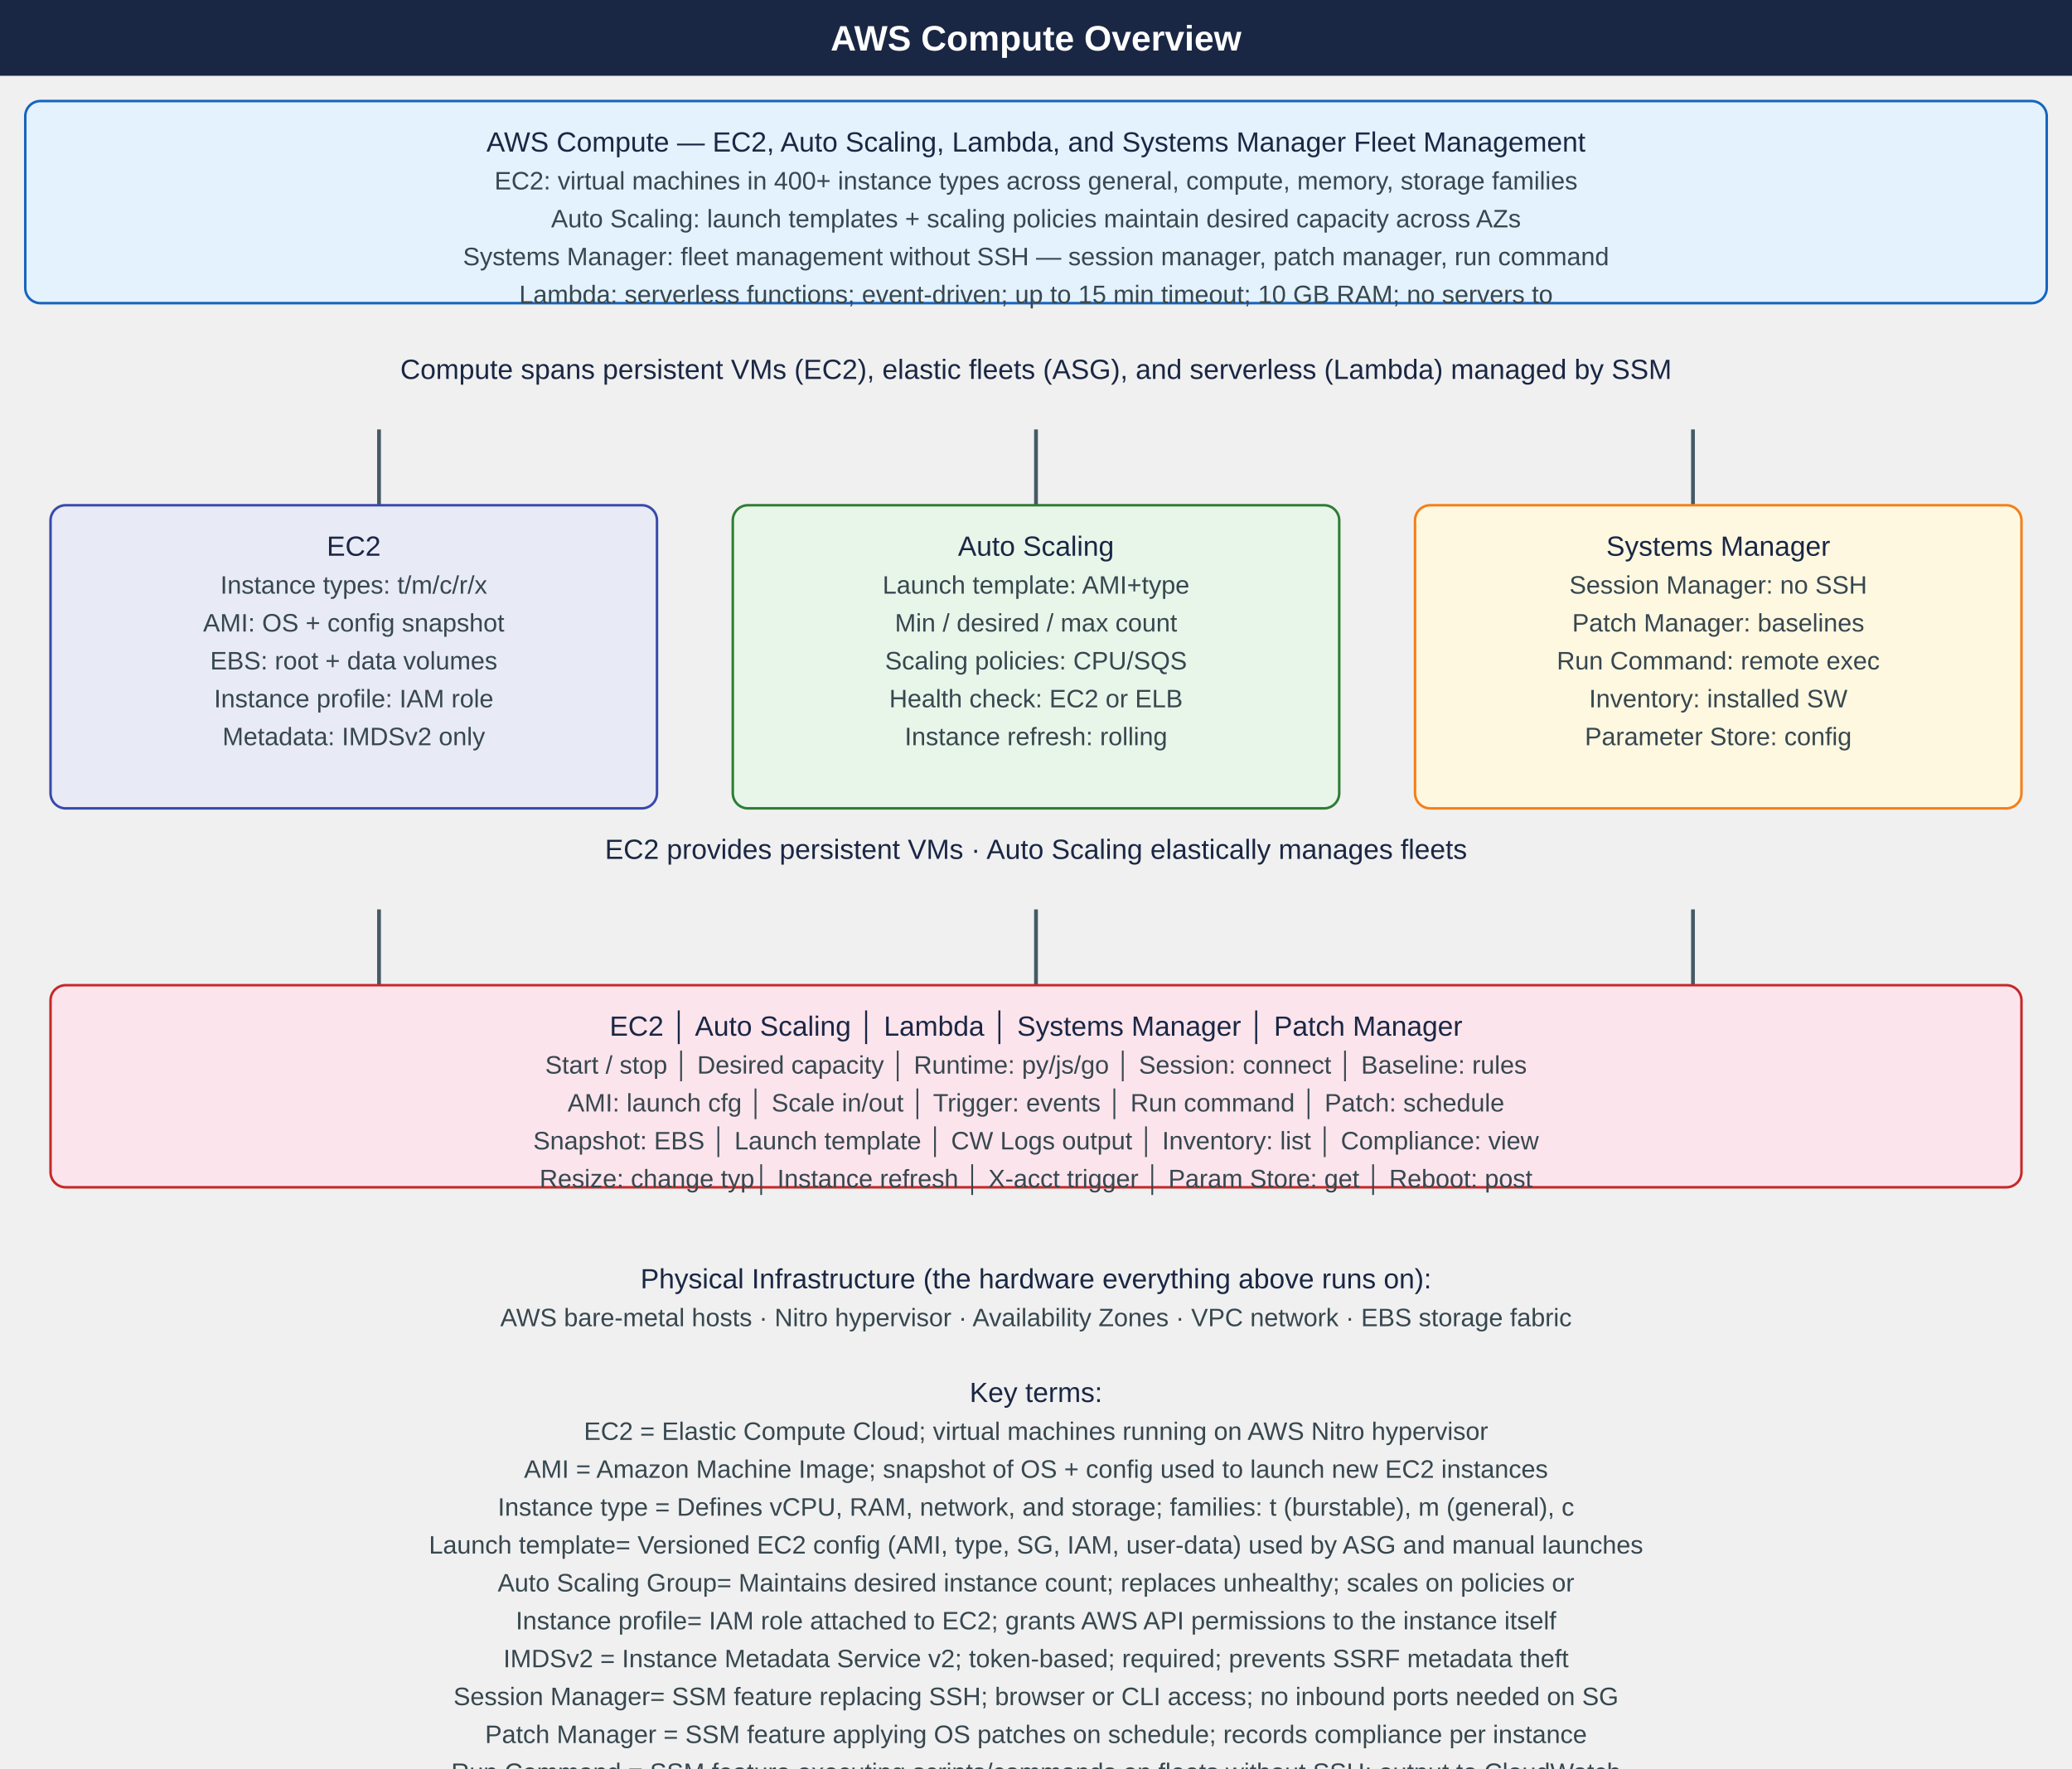
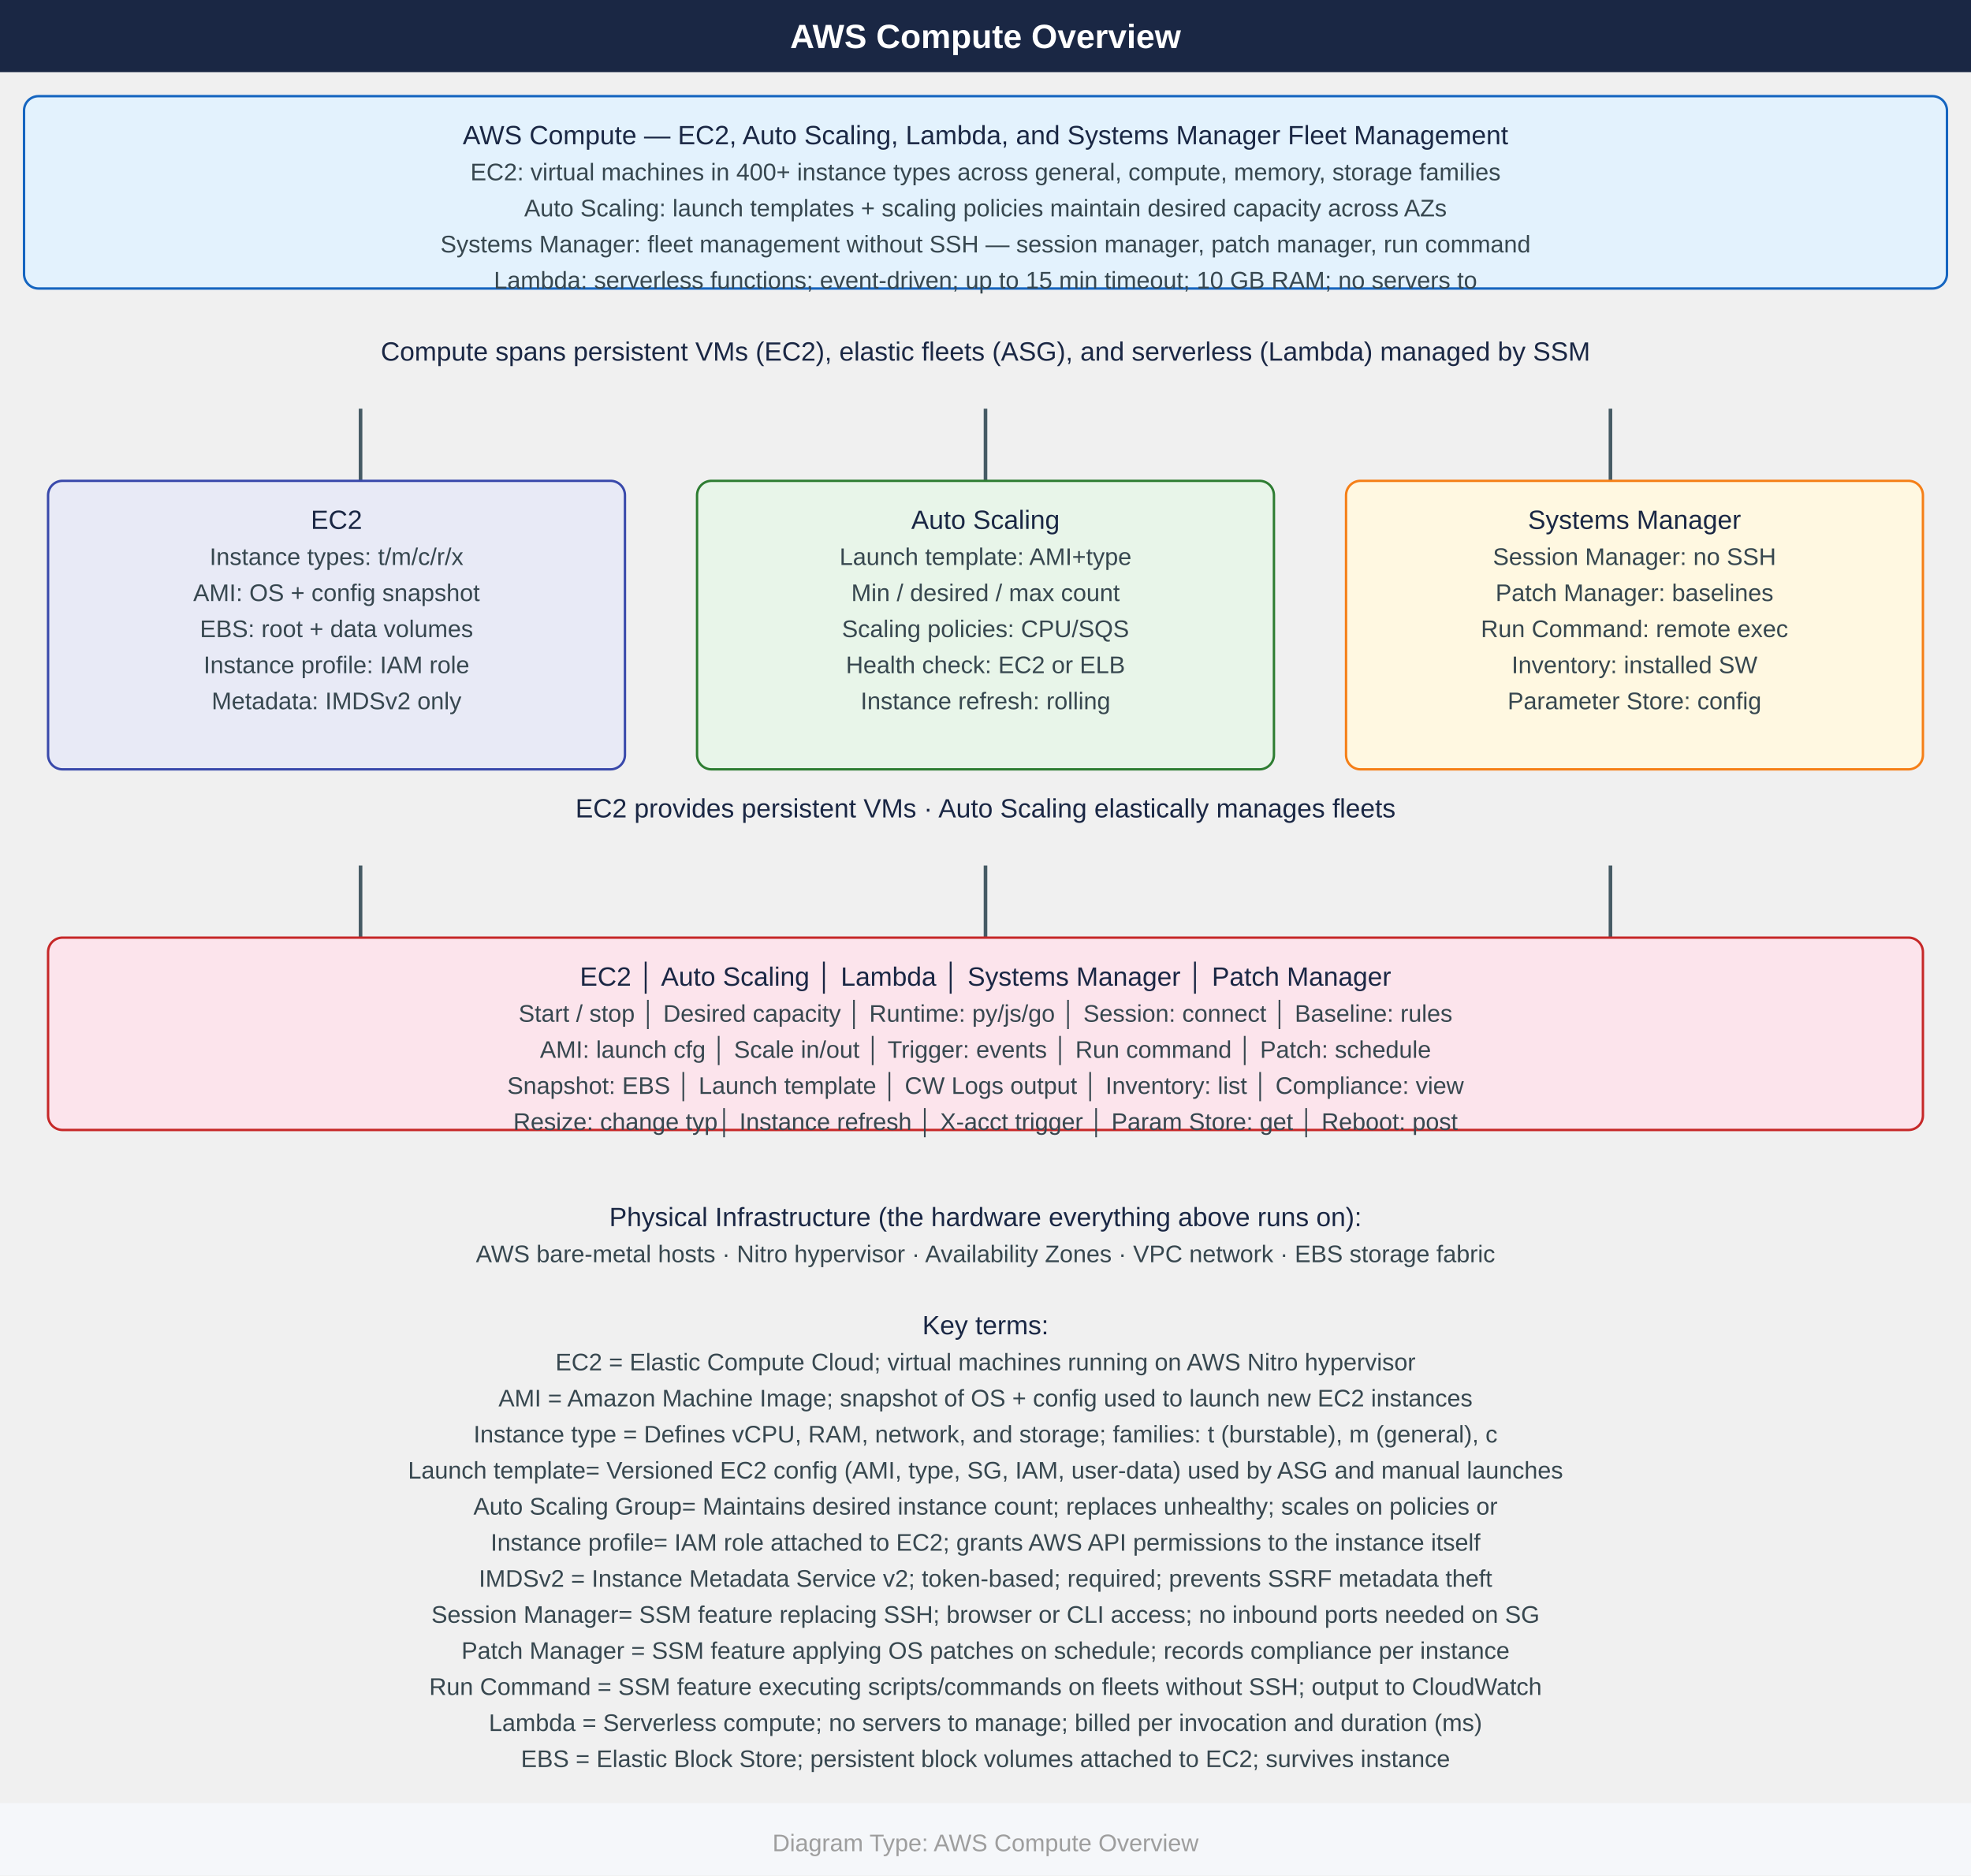
- <svg xmlns="http://www.w3.org/2000/svg" width="820" height="700" viewBox="0 0 820 700">
+ <svg xmlns="http://www.w3.org/2000/svg" width="820" height="780" viewBox="0 0 820 780">
  <defs>
    <marker id="arrowhead" markerWidth="10" markerHeight="7" refX="0" refY="3.5" orient="auto">
      <polygon points="0 0, 10 3.5, 0 7" fill="#455a64" />
    </marker>
  </defs>
  <rect x="0" y="0" width="820" height="30" fill="#1a2744" />
  <text x="410" y="20" font-family="Arial,Helvetica,sans-serif" font-size="14" font-weight="bold" fill="#ffffff" text-anchor="middle">
    AWS Compute Overview
  </text>
  <rect x="10" y="40" width="800" height="80" rx="6" fill="#e3f2fd" stroke="#1565c0" />
  <text x="410" y="60" font-family="Arial,Helvetica,sans-serif" font-size="11" fill="#1a2744" text-anchor="middle">
    AWS Compute — EC2, Auto Scaling, Lambda, and Systems Manager Fleet Management
  </text>
  <text x="410" y="75" font-family="Arial,Helvetica,sans-serif" font-size="10" fill="#37474f" text-anchor="middle">
    EC2: virtual machines in 400+ instance types across general, compute, memory, storage families
  </text>
  <text x="410" y="90" font-family="Arial,Helvetica,sans-serif" font-size="10" fill="#37474f" text-anchor="middle">
    Auto Scaling: launch templates + scaling policies maintain desired capacity across AZs
  </text>
  <text x="410" y="105" font-family="Arial,Helvetica,sans-serif" font-size="10" fill="#37474f" text-anchor="middle">
    Systems Manager: fleet management without SSH — session manager, patch manager, run command
  </text>
  <text x="410" y="120" font-family="Arial,Helvetica,sans-serif" font-size="10" fill="#37474f" text-anchor="middle">
    Lambda: serverless functions; event-driven; up to 15 min timeout; 10 GB RAM; no servers to
  </text>
  <text x="410" y="150" font-family="Arial,Helvetica,sans-serif" font-size="11" fill="#1a2744" text-anchor="middle">
    Compute spans persistent VMs (EC2), elastic fleets (ASG), and serverless (Lambda) managed by SSM
  </text>
  <line x1="150" y1="170" x2="150" y2="200" stroke="#455a64" stroke-width="1.5" marker-end="url(#arrowhead)" />
  <line x1="410" y1="170" x2="410" y2="200" stroke="#455a64" stroke-width="1.5" marker-end="url(#arrowhead)" />
  <line x1="670" y1="170" x2="670" y2="200" stroke="#455a64" stroke-width="1.5" marker-end="url(#arrowhead)" />
  <rect x="20" y="200" width="240" height="120" rx="6" fill="#e8eaf6" stroke="#3949ab" />
  <text x="140" y="220" font-family="Arial,Helvetica,sans-serif" font-size="11" fill="#1a2744" text-anchor="middle">
    EC2
  </text>
  <text x="140" y="235" font-family="Arial,Helvetica,sans-serif" font-size="10" fill="#37474f" text-anchor="middle">
    Instance types: t/m/c/r/x
  </text>
  <text x="140" y="250" font-family="Arial,Helvetica,sans-serif" font-size="10" fill="#37474f" text-anchor="middle">
    AMI: OS + config snapshot
  </text>
  <text x="140" y="265" font-family="Arial,Helvetica,sans-serif" font-size="10" fill="#37474f" text-anchor="middle">
    EBS: root + data volumes
  </text>
  <text x="140" y="280" font-family="Arial,Helvetica,sans-serif" font-size="10" fill="#37474f" text-anchor="middle">
    Instance profile: IAM role
  </text>
  <text x="140" y="295" font-family="Arial,Helvetica,sans-serif" font-size="10" fill="#37474f" text-anchor="middle">
    Metadata: IMDSv2 only
  </text>
  <rect x="290" y="200" width="240" height="120" rx="6" fill="#e8f5e9" stroke="#2e7d32" />
  <text x="410" y="220" font-family="Arial,Helvetica,sans-serif" font-size="11" fill="#1a2744" text-anchor="middle">
    Auto Scaling
  </text>
  <text x="410" y="235" font-family="Arial,Helvetica,sans-serif" font-size="10" fill="#37474f" text-anchor="middle">
    Launch template: AMI+type
  </text>
  <text x="410" y="250" font-family="Arial,Helvetica,sans-serif" font-size="10" fill="#37474f" text-anchor="middle">
    Min / desired / max count
  </text>
  <text x="410" y="265" font-family="Arial,Helvetica,sans-serif" font-size="10" fill="#37474f" text-anchor="middle">
    Scaling policies: CPU/SQS
  </text>
  <text x="410" y="280" font-family="Arial,Helvetica,sans-serif" font-size="10" fill="#37474f" text-anchor="middle">
    Health check: EC2 or ELB
  </text>
  <text x="410" y="295" font-family="Arial,Helvetica,sans-serif" font-size="10" fill="#37474f" text-anchor="middle">
    Instance refresh: rolling
  </text>
  <rect x="560" y="200" width="240" height="120" rx="6" fill="#fff8e1" stroke="#f57f17" />
  <text x="680" y="220" font-family="Arial,Helvetica,sans-serif" font-size="11" fill="#1a2744" text-anchor="middle">
    Systems Manager
  </text>
  <text x="680" y="235" font-family="Arial,Helvetica,sans-serif" font-size="10" fill="#37474f" text-anchor="middle">
    Session Manager: no SSH
  </text>
  <text x="680" y="250" font-family="Arial,Helvetica,sans-serif" font-size="10" fill="#37474f" text-anchor="middle">
    Patch Manager: baselines
  </text>
  <text x="680" y="265" font-family="Arial,Helvetica,sans-serif" font-size="10" fill="#37474f" text-anchor="middle">
    Run Command: remote exec
  </text>
  <text x="680" y="280" font-family="Arial,Helvetica,sans-serif" font-size="10" fill="#37474f" text-anchor="middle">
    Inventory: installed SW
  </text>
  <text x="680" y="295" font-family="Arial,Helvetica,sans-serif" font-size="10" fill="#37474f" text-anchor="middle">
    Parameter Store: config
  </text>
  <text x="410" y="340" font-family="Arial,Helvetica,sans-serif" font-size="11" fill="#1a2744" text-anchor="middle">
    EC2 provides persistent VMs · Auto Scaling elastically manages fleets
  </text>
  <line x1="150" y1="360" x2="150" y2="390" stroke="#455a64" stroke-width="1.5" marker-end="url(#arrowhead)" />
  <line x1="410" y1="360" x2="410" y2="390" stroke="#455a64" stroke-width="1.5" marker-end="url(#arrowhead)" />
  <line x1="670" y1="360" x2="670" y2="390" stroke="#455a64" stroke-width="1.5" marker-end="url(#arrowhead)" />
  <rect x="20" y="390" width="780" height="80" rx="6" fill="#fce4ec" stroke="#c62828" />
  <text x="410" y="410" font-family="Arial,Helvetica,sans-serif" font-size="11" fill="#1a2744" text-anchor="middle">
    EC2        │   Auto Scaling   │       Lambda      │ Systems Manager  │  Patch Manager
  </text>
  <text x="410" y="425" font-family="Arial,Helvetica,sans-serif" font-size="10" fill="#37474f" text-anchor="middle">
    Start / stop   │ Desired capacity │ Runtime: py/js/go │ Session: connect │ Baseline: rules
  </text>
  <text x="410" y="440" font-family="Arial,Helvetica,sans-serif" font-size="10" fill="#37474f" text-anchor="middle">
    AMI: launch cfg  │   Scale in/out   │  Trigger: events  │   Run command    │ Patch: schedule
  </text>
  <text x="410" y="455" font-family="Arial,Helvetica,sans-serif" font-size="10" fill="#37474f" text-anchor="middle">
    Snapshot: EBS   │ Launch template  │   CW Logs output  │ Inventory: list  │ Compliance: view
  </text>
  <text x="410" y="470" font-family="Arial,Helvetica,sans-serif" font-size="10" fill="#37474f" text-anchor="middle">
    Resize: change typ│ Instance refresh │   X-acct trigger  │ Param Store: get │   Reboot: post
  </text>
  <text x="410" y="510" font-family="Arial,Helvetica,sans-serif" font-size="11" fill="#1a2744" text-anchor="middle">
    Physical Infrastructure (the hardware everything above runs on):
  </text>
  <text x="410" y="525" font-family="Arial,Helvetica,sans-serif" font-size="10" fill="#37474f" text-anchor="middle">
    AWS bare-metal hosts · Nitro hypervisor · Availability Zones · VPC network · EBS storage fabric
  </text>
  <text x="410" y="555" font-family="Arial,Helvetica,sans-serif" font-size="11" fill="#1a2744" text-anchor="middle">
    Key terms:
  </text>
  <text x="410" y="570" font-family="Arial,Helvetica,sans-serif" font-size="10" fill="#37474f" text-anchor="middle">
    EC2            = Elastic Compute Cloud; virtual machines running on AWS Nitro hypervisor
  </text>
  <text x="410" y="585" font-family="Arial,Helvetica,sans-serif" font-size="10" fill="#37474f" text-anchor="middle">
    AMI            = Amazon Machine Image; snapshot of OS + config used to launch new EC2 instances
  </text>
  <text x="410" y="600" font-family="Arial,Helvetica,sans-serif" font-size="10" fill="#37474f" text-anchor="middle">
    Instance type  = Defines vCPU, RAM, network, and storage; families: t (burstable), m (general), c
  </text>
  <text x="410" y="615" font-family="Arial,Helvetica,sans-serif" font-size="10" fill="#37474f" text-anchor="middle">
    Launch template= Versioned EC2 config (AMI, type, SG, IAM, user-data) used by ASG and manual launches
  </text>
  <text x="410" y="630" font-family="Arial,Helvetica,sans-serif" font-size="10" fill="#37474f" text-anchor="middle">
    Auto Scaling Group= Maintains desired instance count; replaces unhealthy; scales on policies or
  </text>
  <text x="410" y="645" font-family="Arial,Helvetica,sans-serif" font-size="10" fill="#37474f" text-anchor="middle">
    Instance profile= IAM role attached to EC2; grants AWS API permissions to the instance itself
  </text>
  <text x="410" y="660" font-family="Arial,Helvetica,sans-serif" font-size="10" fill="#37474f" text-anchor="middle">
    IMDSv2         = Instance Metadata Service v2; token-based; required; prevents SSRF metadata theft
  </text>
  <text x="410" y="675" font-family="Arial,Helvetica,sans-serif" font-size="10" fill="#37474f" text-anchor="middle">
    Session Manager= SSM feature replacing SSH; browser or CLI access; no inbound ports needed on SG
  </text>
  <text x="410" y="690" font-family="Arial,Helvetica,sans-serif" font-size="10" fill="#37474f" text-anchor="middle">
    Patch Manager  = SSM feature applying OS patches on schedule; records compliance per instance
  </text>
  <text x="410" y="705" font-family="Arial,Helvetica,sans-serif" font-size="10" fill="#37474f" text-anchor="middle">
    Run Command    = SSM feature executing scripts/commands on fleets without SSH; output to CloudWatch
  </text>
  <text x="410" y="720" font-family="Arial,Helvetica,sans-serif" font-size="10" fill="#37474f" text-anchor="middle">
    Lambda         = Serverless compute; no servers to manage; billed per invocation and duration (ms)
  </text>
  <text x="410" y="735" font-family="Arial,Helvetica,sans-serif" font-size="10" fill="#37474f" text-anchor="middle">
    EBS            = Elastic Block Store; persistent block volumes attached to EC2; survives instance
  </text>
  <rect x="0" y="750" width="820" height="30" fill="#f5f7fa" />
  <text x="410" y="770" font-family="Arial,Helvetica,sans-serif" font-size="10" fill="#9e9e9e" text-anchor="middle">
    Diagram Type: AWS Compute Overview
  </text>
</svg>
